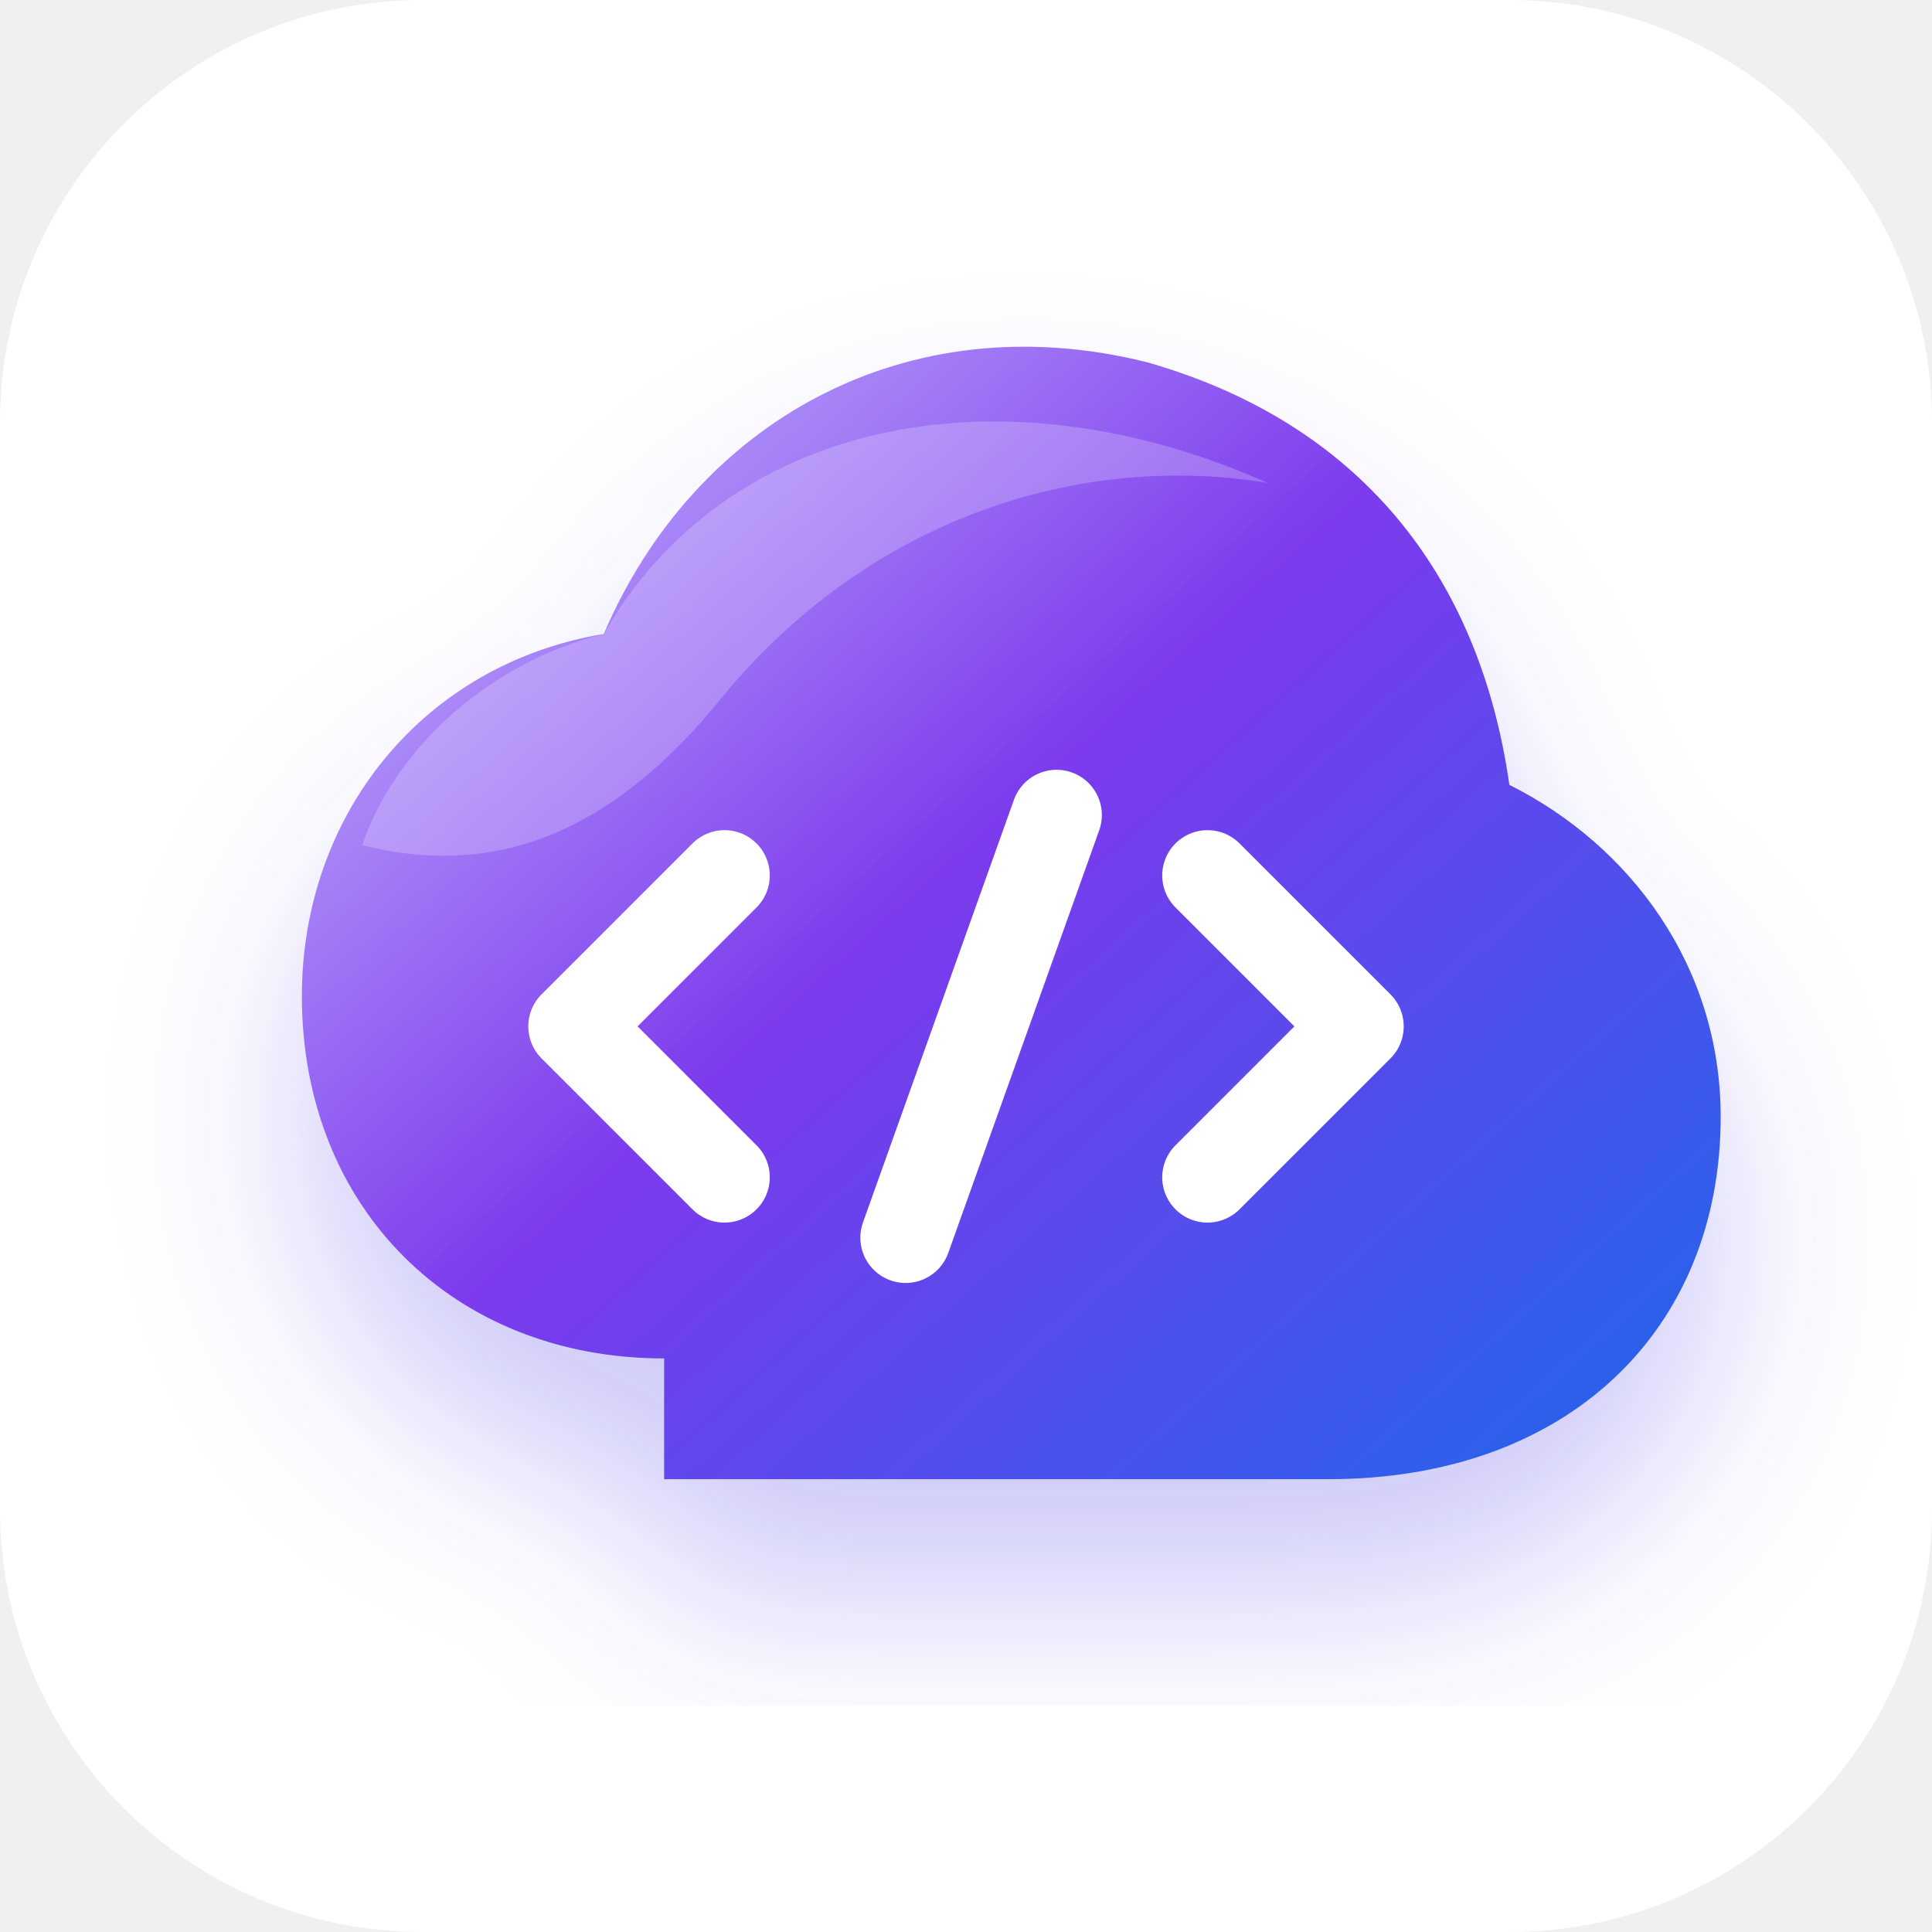
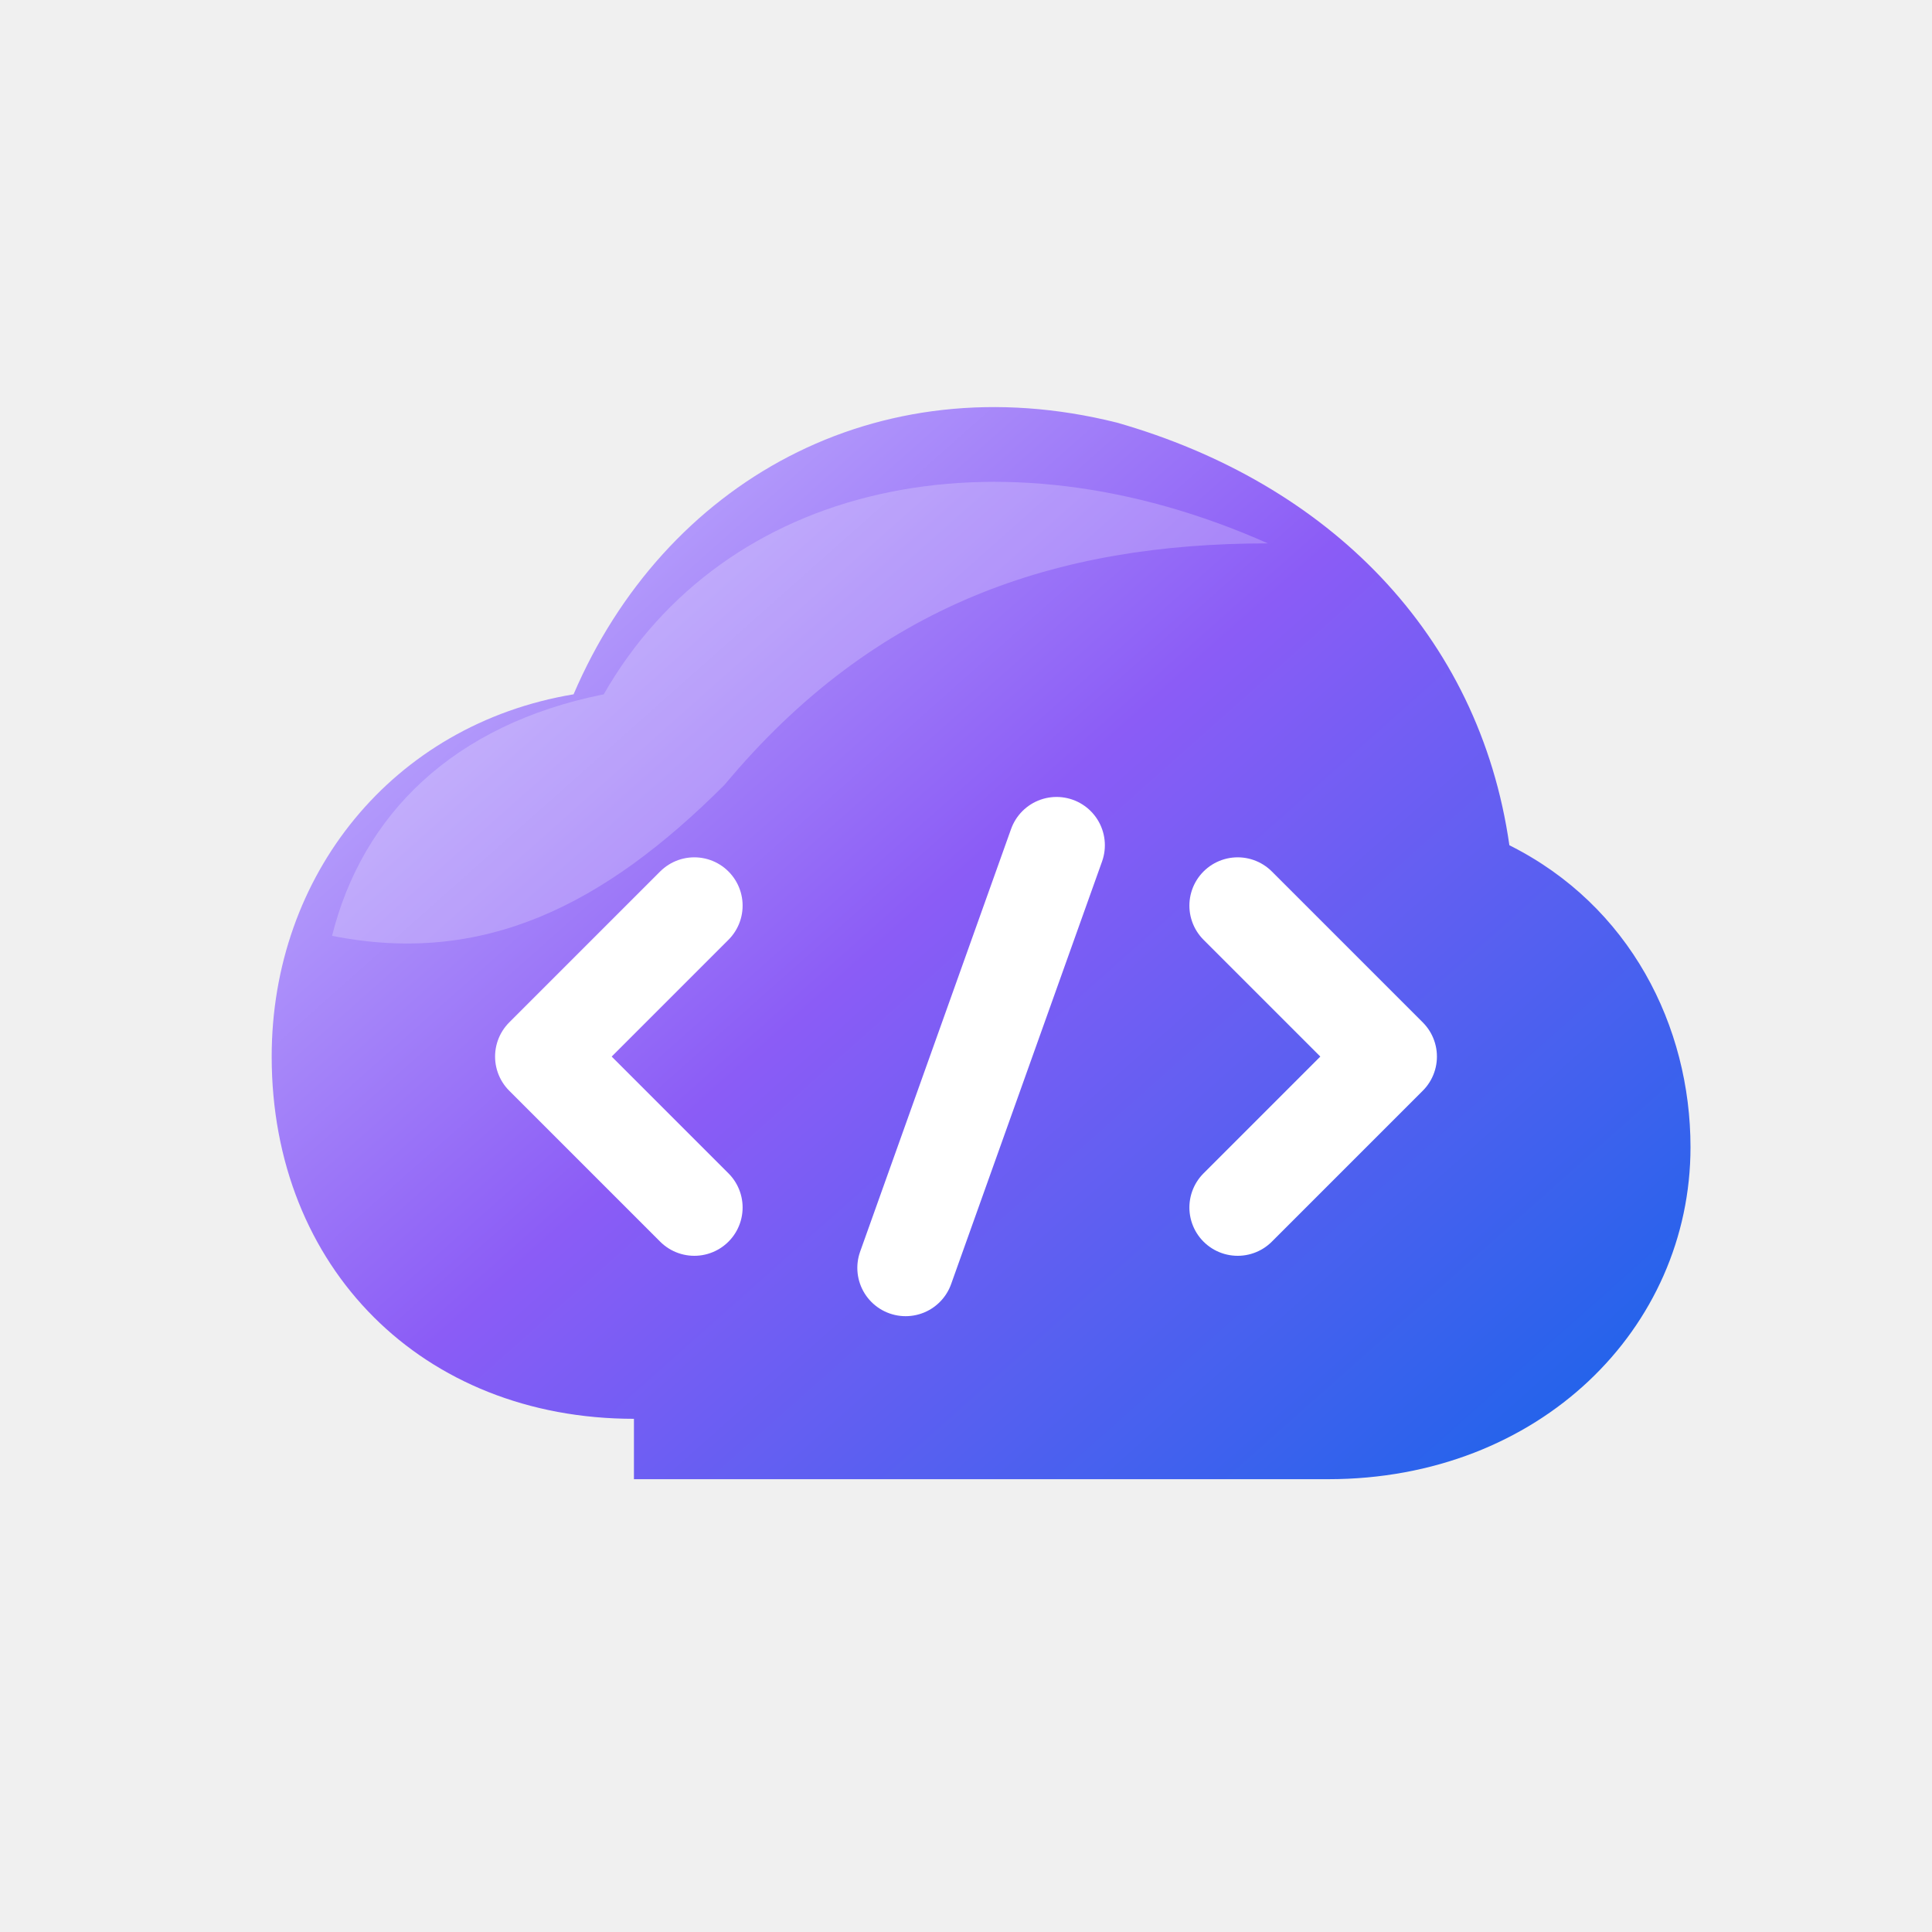
<svg xmlns="http://www.w3.org/2000/svg" viewBox="0 0 64 64" role="img" aria-label="Codex">
  <defs>
-     <linearGradient id="codexGlow" x1="14" y1="12" x2="50" y2="52" gradientUnits="userSpaceOnUse">
+     <linearGradient id="codexBlob" x1="16" y1="14" x2="48" y2="50" gradientUnits="userSpaceOnUse">
      <stop offset="0" stop-color="#c4b5fd" />
-       <stop offset="0.45" stop-color="#7c3aed" />
+       <stop offset="0.45" stop-color="#8b5cf6" />
      <stop offset="1" stop-color="#2563eb" />
    </linearGradient>
-     <filter id="codexShadow" x="-20%" y="-20%" width="140%" height="140%">
-       <feDropShadow dx="0" dy="4" stdDeviation="3" flood-color="#4f46e5" flood-opacity=".28" />
-     </filter>
  </defs>
-   <rect width="64" height="64" rx="14" fill="#ffffff" />
-   <g filter="url(#codexShadow)">
-     <path fill="url(#codexGlow)" d="M22 45c-7 0-12-5-12-12 0-6 4-11 10-12 3-7 10-11 18-9 7 2 11 7 12 14 4 2 7 6 7 11 0 7-5 12-13 12H22Z" />
-     <path fill="#ffffff" fill-opacity=".22" d="M20 21c4-7 13-9 22-5-6-1-13 1-18 7-4 5-8 6-12 5 1-3 4-6 8-7Z" />
-     <path d="m24 29-5 5 5 5" fill="none" stroke="#fff" stroke-width="3" stroke-linecap="round" stroke-linejoin="round" />
-     <path d="m40 29 5 5-5 5" fill="none" stroke="#fff" stroke-width="3" stroke-linecap="round" stroke-linejoin="round" />
-     <path d="M30 41 35 27" fill="none" stroke="#fff" stroke-width="3" stroke-linecap="round" />
-   </g>
+   <path fill="url(#codexBlob)" d="M21 47c-7 0-12-5-12-12 0-6 4-11 10-12 3-7 10-11 18-9 7 2 12 7 13 14 4 2 6 6 6 10 0 6-5 11-12 11H21Z" />
+   <path fill="#ffffff" fill-opacity=".22" d="M20 23c4-7 13-9 22-5-7 0-13 2-18 8-4 4-8 6-13 5 1-4 4-7 9-8Z" />
+   <path d="m23 30-5 5 5 5" fill="none" stroke="#fff" stroke-width="3.2" stroke-linecap="round" stroke-linejoin="round" />
+   <path d="m41 30 5 5-5 5" fill="none" stroke="#fff" stroke-width="3.2" stroke-linecap="round" stroke-linejoin="round" />
+   <path d="M30 42 35 28" fill="none" stroke="#fff" stroke-width="3.2" stroke-linecap="round" />
</svg>
